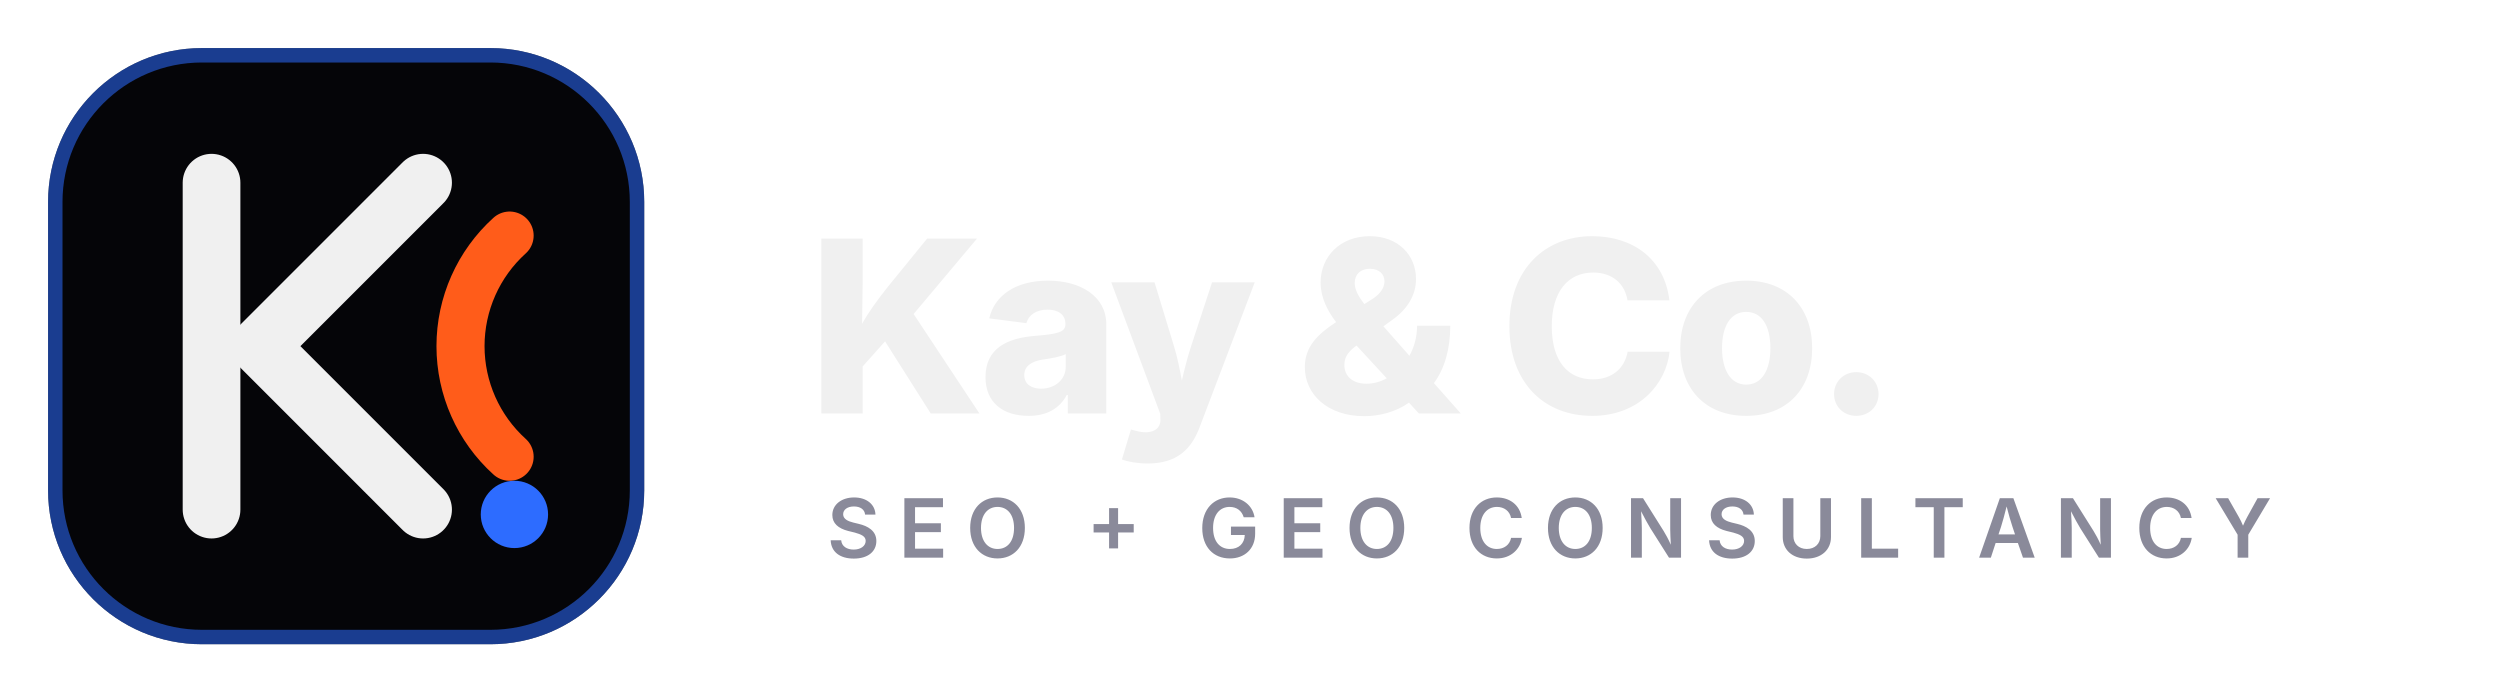
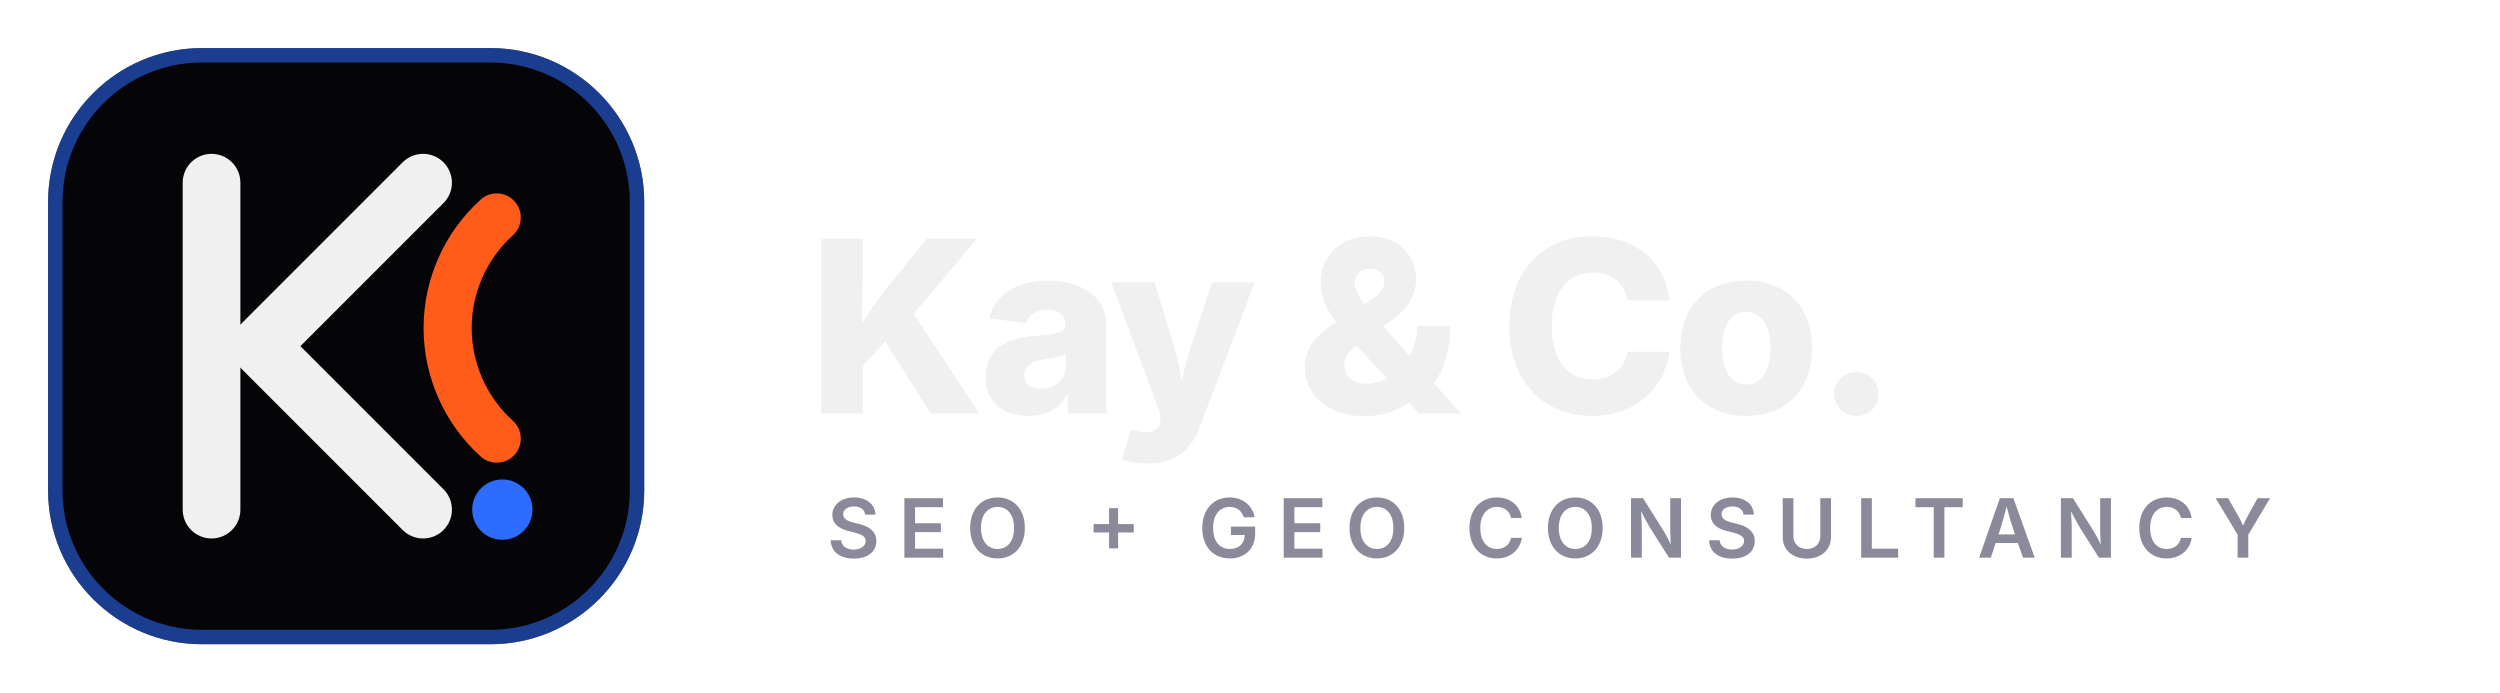
<svg xmlns="http://www.w3.org/2000/svg" width="260" height="72" viewBox="0 0 260 72" fill="none" role="img" aria-labelledby="title desc">
-   <rect x="5" y="5" width="62" height="62" rx="16" fill="#050508" />
-   <rect x="5.75" y="5.75" width="60.5" height="60.5" rx="15.25" stroke="#2D6CFF" stroke-opacity=".55" stroke-width="1.5" />
+   <path d="M67,21L67,51C67,59.831 59.831,67 51,67L21,67C12.169,67 5,59.831 5,51L5,21C5,12.169 12.169,5 21,5L51,5C59.831,5 67,12.169 67,21Z" fill="#050508" />
+   <path d="M66.25,21L66.25,51C66.25,59.417 59.417,66.25 51,66.25L21,66.25C12.583,66.25 5.75,59.417 5.75,51L5.75,21C5.75,12.583 12.583,5.75 21,5.75L51,5.75C59.417,5.75 66.25,12.583 66.25,21Z" fill="none" stroke="#2D6CFF" stroke-opacity=".55" stroke-width="1.5" />
  <path d="M22 19v34" stroke="#F0F0F0" stroke-width="6" stroke-linecap="round" />
  <path d="M44 19 27 36l17 17" stroke="#F0F0F0" stroke-width="6" stroke-linecap="round" stroke-linejoin="round" />
-   <path d="M53 24.5a15.5 15.5 0 0 0 0 23" stroke="#FF5C1A" stroke-width="5" stroke-linecap="round" />
-   <circle cx="53.5" cy="53.5" r="3.5" fill="#2D6CFF" />
+   <path d="M53 24.5C49.75 27.437 47.892 31.619 47.892 36C47.892 40.381 49.75 44.563 53 47.5" transform="translate(-1.338457 -1.884033)" stroke="#FF5C1A" stroke-width="5" stroke-linecap="round" />
+   <circle cx="53.5" cy="53.5" r="3.5" transform="matrix(.896011 0 0 .896011 4.307124 5.063389)" fill="#2D6CFF" />
  <text x="84" y="43" fill="#F0F0F0" font-family="Inter, Arial, sans-serif" font-size="25" font-weight="800" letter-spacing="-.7">Kay &amp; Co.</text>
  <text x="86" y="58" fill="#8A8A9A" font-family="Inter, Arial, sans-serif" font-size="8.5" font-weight="600" letter-spacing="1.9">SEO + GEO CONSULTANCY</text>
</svg>
